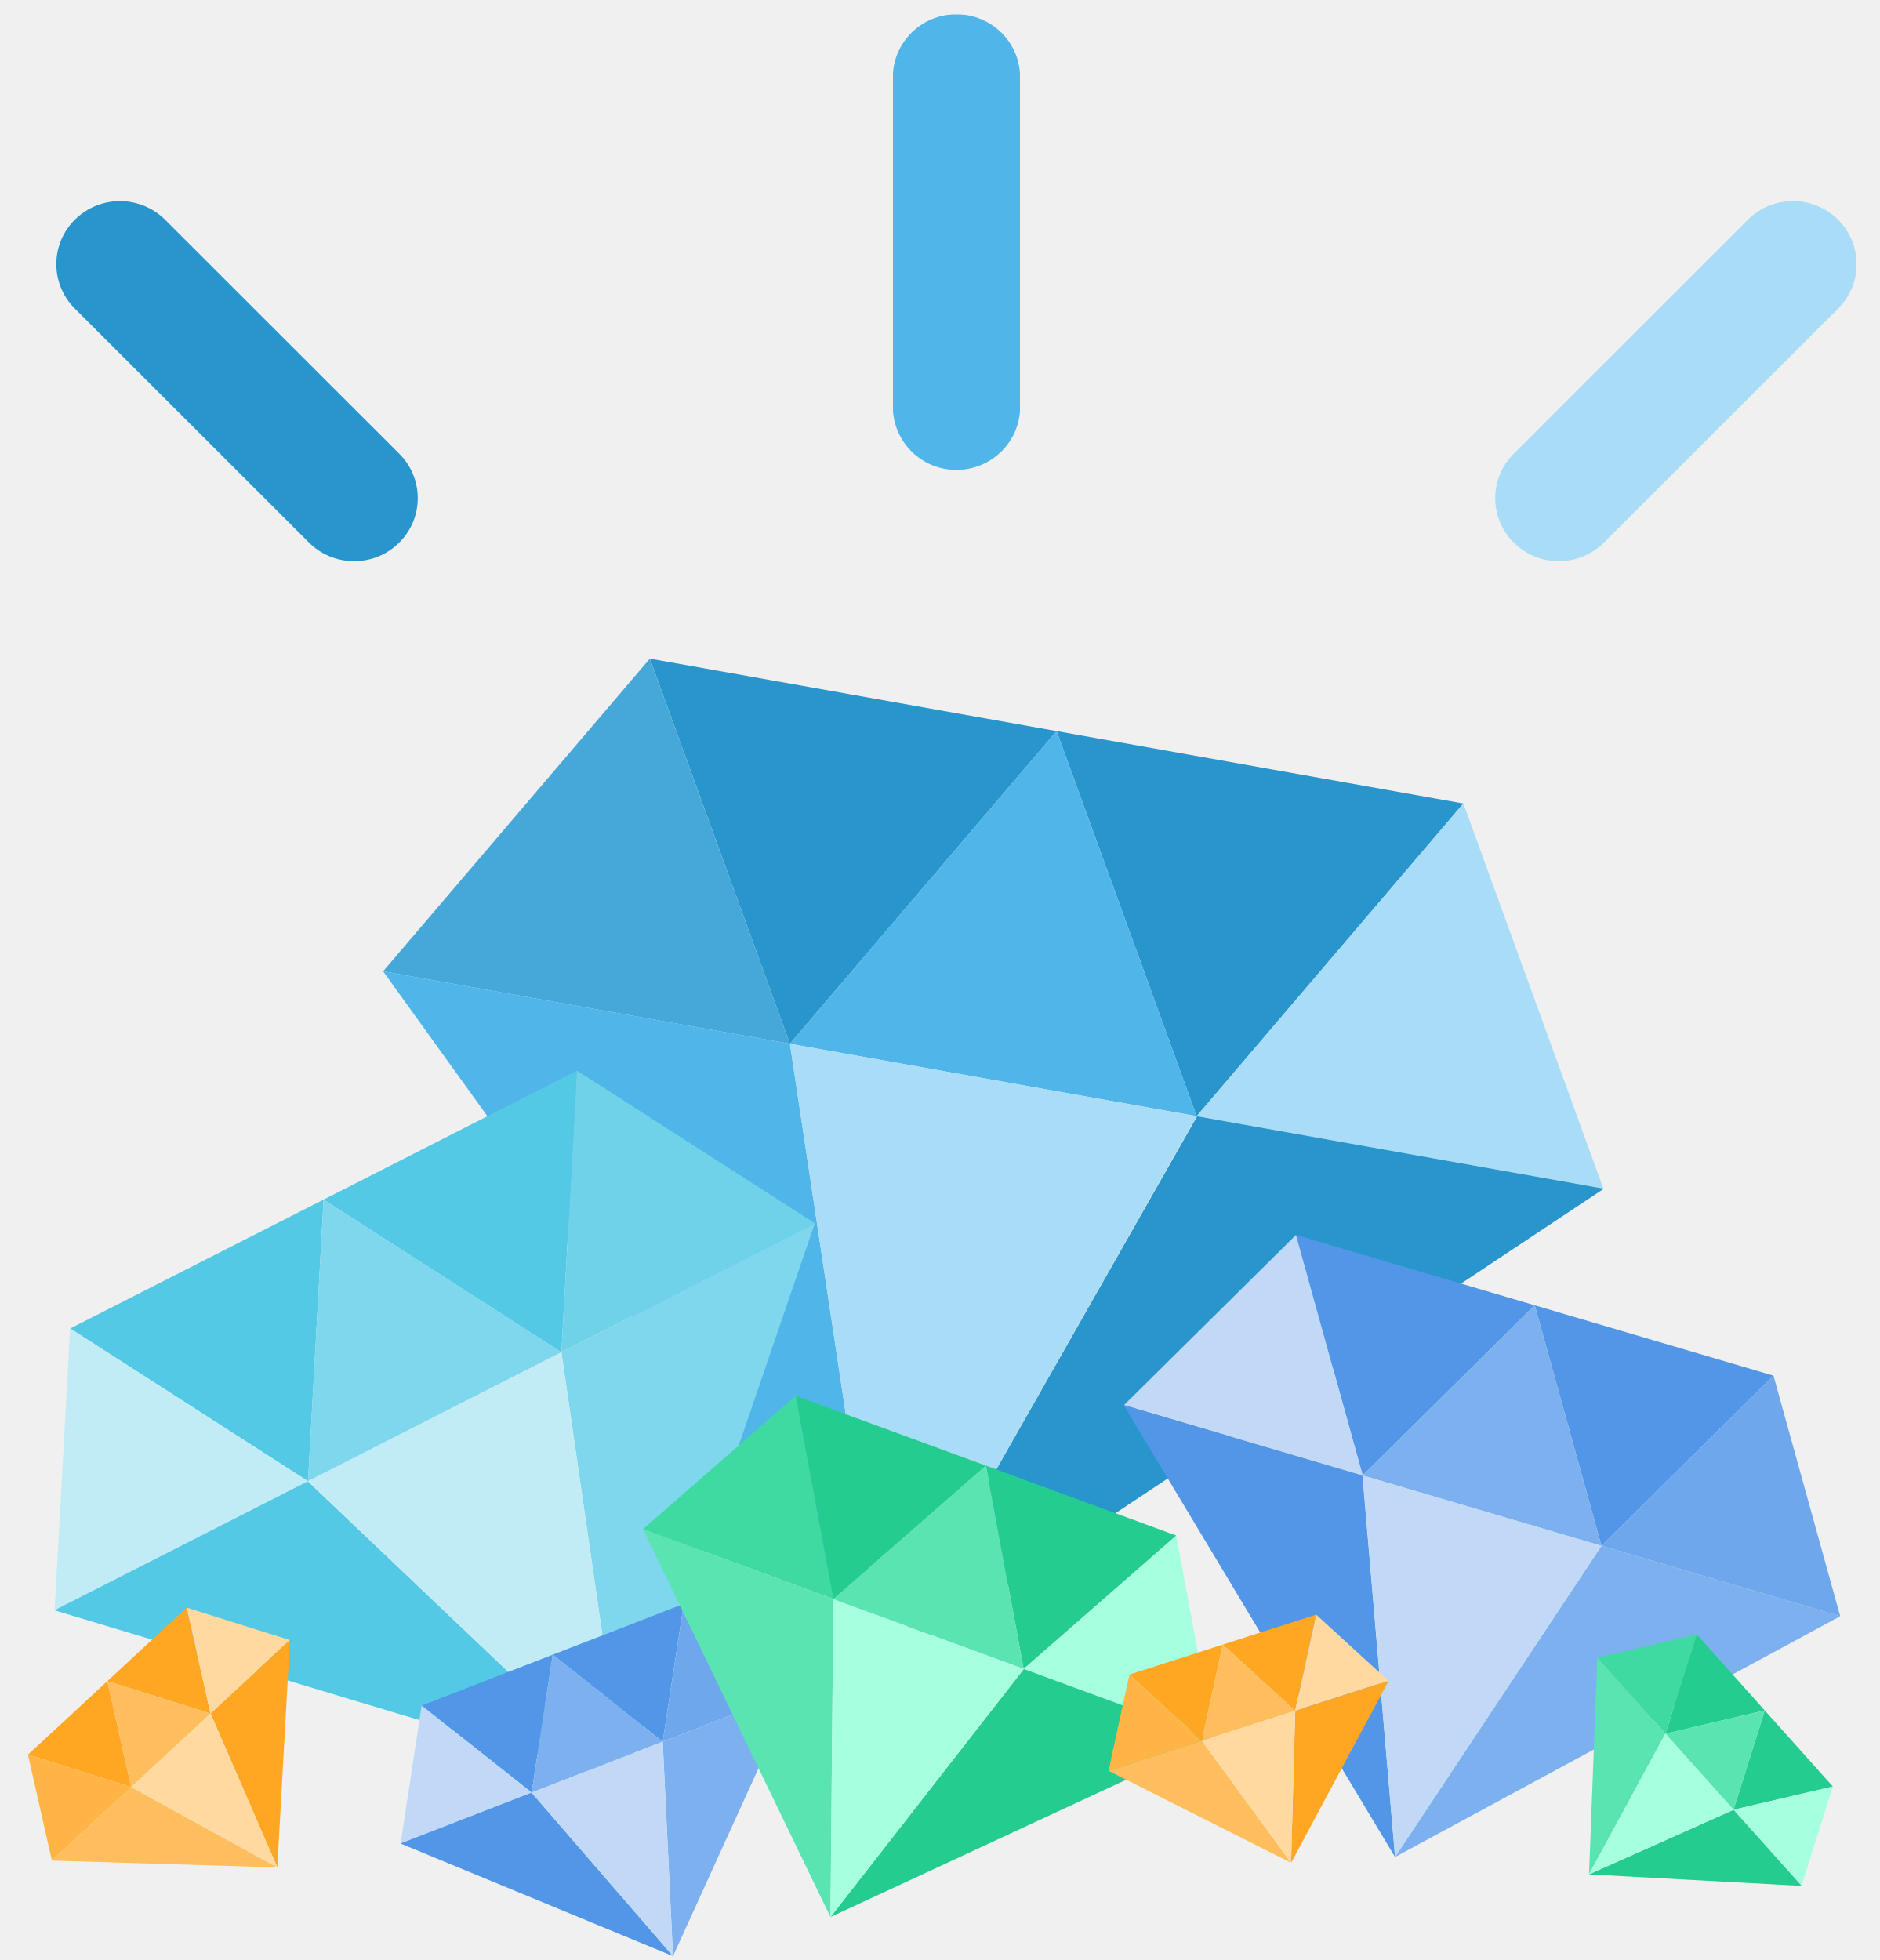
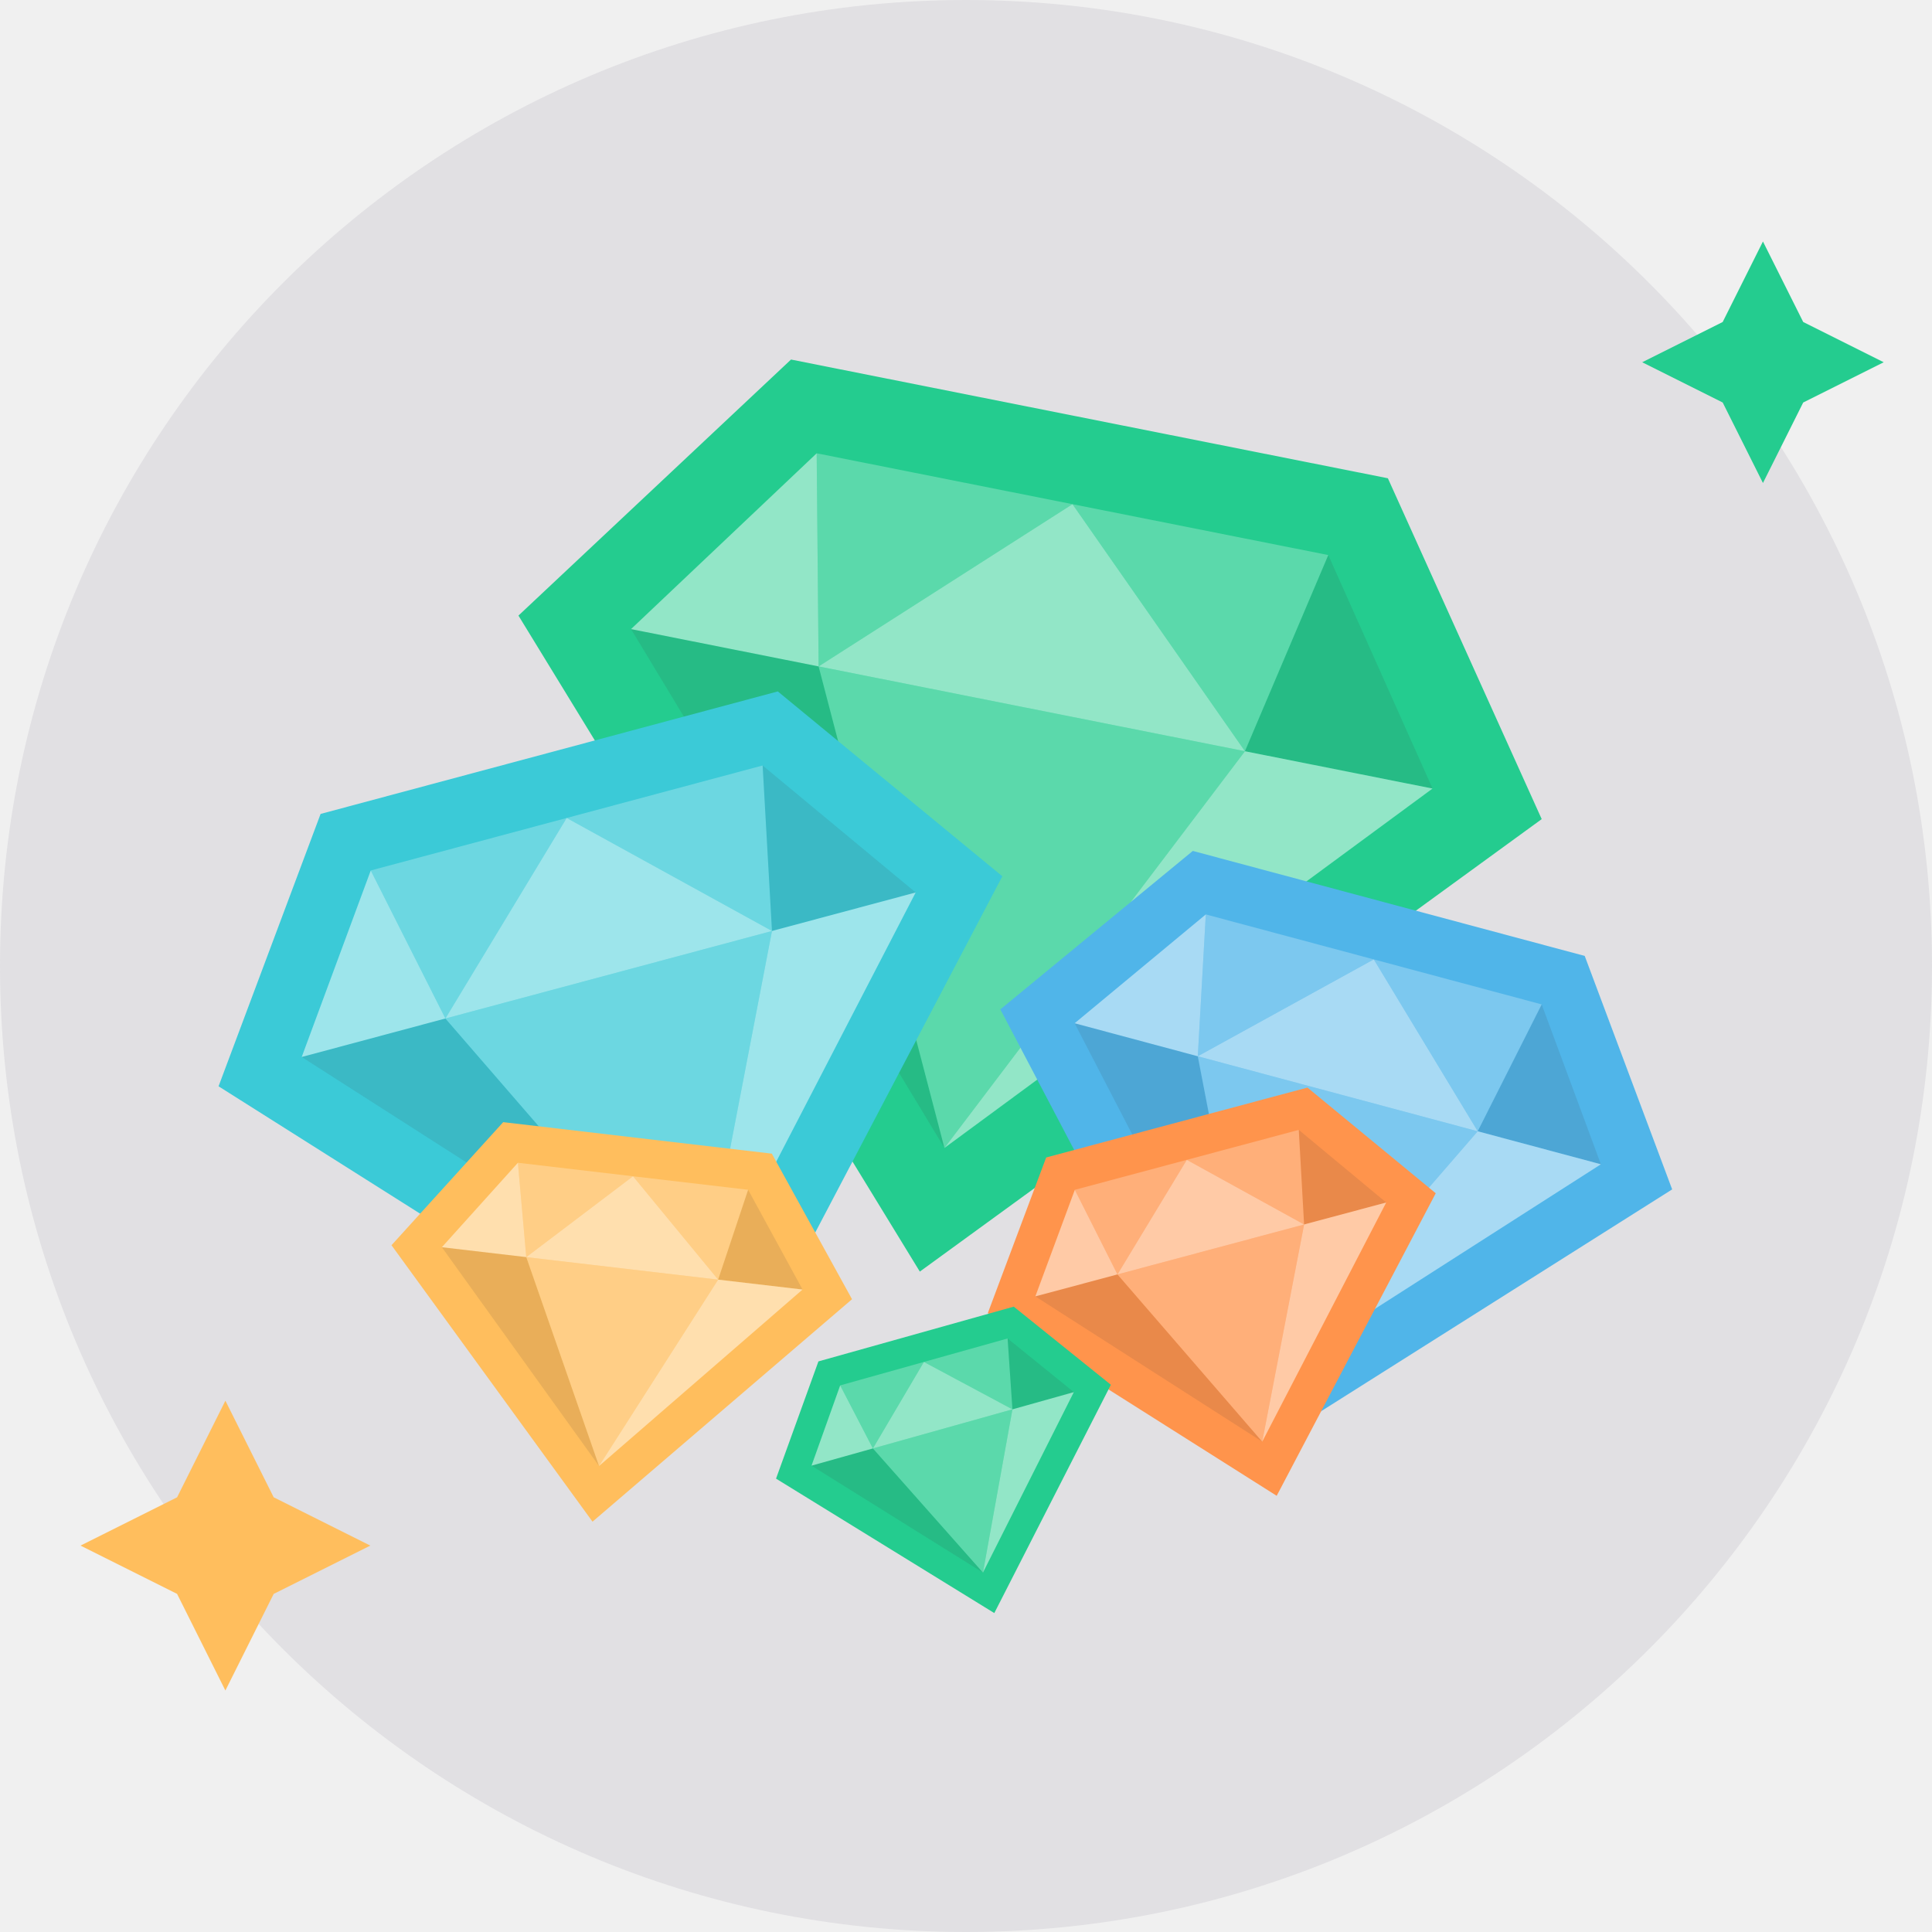
- <svg xmlns="http://www.w3.org/2000/svg" xmlns:xlink="http://www.w3.org/1999/xlink" viewBox="0 0 47 49">
-   <defs>
-     <path id="a" d="M3.36.059H.18v11.388H3.36V.059z" />
-     <path id="c" d="M0 .03v2.715h2.369V.03H0z" />
-     <path id="e" d="M0 .028v2.46h2.148V.029H0z" />
-   </defs>
-   <g fill="none" fill-rule="evenodd">
-     <path fill="#2995CD" d="M21.33 17.371l5.085.906-3.333 3.908-3.334 3.909-1.751-4.814-1.75-4.814zM31.5 19.182l5.085.905-3.334 3.909-3.334 3.909-1.75-4.814-1.752-4.814z" />
-     <path fill="#A9DCF6" d="M35.002 28.81l-5.085-.905 3.334-3.91 3.334-3.908 1.75 4.814 1.751 4.814z" />
-     <path fill="#50B5E9" d="M24.832 27l-5.084-.906 3.334-3.909 3.333-3.908 1.751 4.813 1.75 4.814z" />
-     <path fill="#46A7D9" d="M14.663 25.189l-5.085-.906 3.334-3.908 3.334-3.909 1.75 4.814 1.752 4.814z" />
-     <path fill="#50B5E9" d="M9.578 24.283l12.52 17.394-2.35-15.583z" />
-     <path fill="#2995CD" d="M40.098 29.717l-18 11.96 7.83-13.77z" />
-     <path fill="#A9DCF6" d="M19.748 26.094l2.35 15.583 7.819-13.773z" />
-     <g transform="translate(22.142 .3)">
-       <mask id="b" fill="#fff">
-         <use xlink:href="#a" />
-       </mask>
-       <path fill="#50B5E9" d="M1.77 11.447A1.584 1.584 0 0 1 .179 9.87V1.634C.179.764.89.058 1.769.058c.88 0 1.592.706 1.592 1.576v8.237c0 .87-.713 1.576-1.591 1.576" mask="url(#b)" />
-     </g>
-     <path fill="#A9DCF6" d="M38.565 13.978a1.586 1.586 0 0 1-.713-.405 1.565 1.565 0 0 1-.01-2.228l5.853-5.85a1.602 1.602 0 0 1 2.25-.01c.624.612.629 1.61.01 2.228l-5.854 5.85a1.6 1.6 0 0 1-1.536.415" />
-     <path fill="#2995CD" d="M9.26 13.978c.26-.068.507-.203.713-.405.624-.612.629-1.61.01-2.228l-5.854-5.85a1.602 1.602 0 0 0-2.25-.01 1.565 1.565 0 0 0-.01 2.228l5.854 5.85c.415.415 1.005.553 1.536.415" />
-     <path fill="#53C9E5" d="M11.258 28.377L8.09 29.99l2.973 1.909 2.973 1.908.195-3.52.194-3.52zM4.923 31.6l-3.168 1.612 2.973 1.91 2.973 1.908.195-3.52.194-3.52z" />
-     <path fill="#C1ECF6" d="M4.534 38.641L7.7 37.03l-2.973-1.91-2.973-1.908-.194 3.521-.195 3.52z" />
-     <path fill="#7ED7EC" d="M10.869 35.418l3.167-1.612-2.973-1.909L8.09 29.99l-.194 3.52-.195 3.52z" />
-     <path fill="#6FD2E9" d="M17.204 32.194l3.167-1.611-2.973-1.909-2.973-1.908-.194 3.52-.195 3.52z" />
-     <path fill="#7ED7EC" d="M20.371 30.583l-4.78 13.956-1.555-10.733z" />
-     <path fill="#53C9E5" d="M1.359 40.257l14.232 4.282-7.897-7.506z" />
-     <path fill="#C1ECF6" d="M14.036 33.806l1.555 10.733-7.89-7.51z" />
-     <g>
-       <path fill="#5296E8" d="M15.456 40.732l-1.638.635 1.375 1.088 1.375 1.087.263-1.723.264-1.723zM12.18 42.003l-1.639.636 1.375 1.087 1.376 1.088.263-1.723.263-1.724z" />
-       <path fill="#C1D9F7" d="M11.653 45.45l1.638-.636-1.375-1.088-1.375-1.087-.263 1.723-.263 1.723z" />
-       <path fill="#7DB0EE" d="M14.93 44.178l1.638-.636-1.375-1.087-1.375-1.088-.263 1.724-.263 1.723z" />
-       <path fill="#6EA7EC" d="M18.207 42.906l1.638-.635-1.375-1.088-1.375-1.087-.263 1.723-.264 1.723z" />
-       <path fill="#7DB0EE" d="M19.845 42.27l-3.02 6.633-.257-5.36z" />
-       <path fill="#5296E8" d="M10.011 46.087l6.814 2.816-3.537-4.088z" />
-       <path fill="#C1D9F7" d="M16.568 43.542l.256 5.36-3.533-4.088z" />
-     </g>
-     <g>
-       <path fill="#5296E8" d="M41.353 33.512l-2.984-.88.834 3.007.834 3.007 2.15-2.127 2.15-2.128zM35.384 31.753l-2.984-.88.834 3.007.834 3.007 2.15-2.127 2.15-2.128z" />
-       <path fill="#C1D9F7" d="M31.084 36.008l2.984.88-.834-3.008-.834-3.007-2.15 2.128-2.15 2.127z" />
-       <path fill="#7DB0EE" d="M37.053 37.767l2.984.88-.834-3.008-.834-3.007-2.15 2.128-2.15 2.127z" />
-       <path fill="#6EA7EC" d="M43.022 39.526l2.984.88-.834-3.008-.834-3.007-2.15 2.128-2.15 2.127z" />
-       <path fill="#7DB0EE" d="M46.006 40.406l-11.13 6.02 5.161-7.78z" />
-       <path fill="#5296E8" d="M28.093 35.126l6.784 11.3-.815-9.54z" />
-       <path fill="#C1D9F7" d="M40.037 38.646l-5.16 7.78-.809-9.538z" />
-     </g>
-     <g>
-       <path fill="#24CC8F" d="M43.27 41.811l.85.95-1.241.29-1.242.291.39-1.24.392-1.242zM43.73 44.002l-.391 1.241 1.241-.29 1.242-.29-.85-.95-.852-.951z" />
-       <path fill="#A6FFDF" d="M44.58 44.953l-1.241.29.85.951.851.95.391-1.24.391-1.241z" />
-       <path fill="#5AE4B2" d="M42.488 44.293l-.851-.95 1.242-.291 1.241-.29-.39 1.24-.391 1.241z" />
-       <path fill="#3FDAA2" d="M40.786 42.392l-.851-.951 1.242-.29 1.242-.29-.391 1.24-.391 1.241z" />
-       <path fill="#5AE4B2" d="M39.935 41.44l-.209 5.419 1.91-3.517z" />
-       <path fill="#24CC8F" d="M45.042 47.147l-5.316-.288 3.614-1.613z" />
-       <path fill="#A6FFDF" d="M41.637 43.342l-1.91 3.517 3.612-1.616z" />
-     </g>
-     <g>
-       <path fill="#24CC8F" d="M22.27 35.768l2.379.873-1.908 1.668-1.907 1.667-.472-2.541-.471-2.541zM25.12 39.182l.472 2.541 1.907-1.666 1.908-1.668-2.38-.874-2.378-.874z" />
-       <path fill="#A6FFDF" d="M27.5 40.056l-1.908 1.668 2.379.873 2.379.874-.472-2.54-.471-2.542z" />
-       <path fill="#5AE4B2" d="M23.213 40.85l-2.38-.874 1.908-1.667 1.908-1.668.471 2.542.472 2.54z" />
-       <path fill="#3FDAA2" d="M18.455 39.102l-2.38-.874 1.908-1.667 1.908-1.667.471 2.541.472 2.541z" />
-       <path fill="#5AE4B2" d="M16.076 38.228l4.686 9.698.072-7.95z" />
-       <path fill="#24CC8F" d="M30.355 43.473l-9.593 4.453 4.835-6.2z" />
-       <path fill="#A6FFDF" d="M20.834 39.976l-.071 7.95 4.829-6.202z" />
-     </g>
-     <g>
-       <path fill="#FFA623" d="M1.692 42.948l.991-.92.299 1.325.298 1.325-1.29-.406-1.29-.406z" />
-       <path fill="#FFA623" d="M3.675 41.11l.992-.919.298 1.325.298 1.324-1.29-.406-1.29-.405z" />
-       <path fill="#FFD9A0" d="M6.255 41.921l-.992.919-.298-1.325-.298-1.324 1.29.406 1.29.405z" />
-       <path fill="#FFBE5D" d="M4.272 43.759l-.992.919-.298-1.325-.299-1.324 1.29.405 1.29.406z" />
-       <g transform="rotate(-14 178.89 19.35)">
-         <mask id="d" fill="#fff">
-           <use xlink:href="#c" />
-         </mask>
-         <path fill="#FFB445" d="M1.184 2.093L0 2.745l.031-1.357L.061.03l1.154.706 1.154.706z" mask="url(#d)" />
-       </g>
-       <path fill="#FFBE5D" d="M1.297 46.515l5.636.17-3.653-2.007z" />
-       <path fill="#FFA623" d="M7.249 41l-.316 5.685-1.667-3.847z" />
-       <path fill="#FFD9A0" d="M3.28 44.678l3.653 2.007-1.67-3.845z" />
-     </g>
-     <g>
-       <path fill="#FFA623" d="M29.403 41.49l1.167-.375-.262 1.203-.262 1.202-.905-.827-.905-.828z" />
-       <path fill="#FFA623" d="M31.737 40.74l1.167-.375-.262 1.203-.263 1.202-.904-.827-.905-.828z" />
-       <path fill="#FFD9A0" d="M33.546 42.395l-1.167.375.263-1.202.262-1.203.905.828.904.827z" />
-       <path fill="#FFBE5D" d="M31.213 43.145l-1.167.375.262-1.202.262-1.203.905.828.905.827z" />
-       <g transform="rotate(11 -203.105 167.278)">
-         <mask id="f" fill="#fff">
-           <use xlink:href="#e" />
-         </mask>
-         <path fill="#FFB445" d="M1.074 1.898L0 2.488l.028-1.23.028-1.23 1.046.64 1.046.64z" mask="url(#f)" />
-       </g>
-       <path fill="#FFBE5D" d="M27.712 44.27l4.566 2.3-2.232-3.05z" />
-       <path fill="#FFA623" d="M34.716 42.02l-2.438 4.55.104-3.8z" />
-       <path fill="#FFD9A0" d="M30.046 43.52l2.232 3.05.101-3.8z" />
-     </g>
-   </g>
+ <svg xmlns="http://www.w3.org/2000/svg" width="80" height="80" viewBox="0 0 80 80" fill="none">
+   <circle cx="40" cy="40" r="40" transform="matrix(-1 0 0 1 80 0)" fill="#E1E0E3" />
+   <path fill-rule="evenodd" clip-rule="evenodd" d="M21.468 25.49L32.754 14.888L57.469 19.804L63.839 33.918L38.088 52.654L21.468 25.49Z" fill="#24CC8F" />
+   <path opacity="0.25" fill-rule="evenodd" clip-rule="evenodd" d="M33.897 27.595L33.817 18.77L44.409 20.877L33.897 27.595Z" fill="white" />
+   <path opacity="0.25" fill-rule="evenodd" clip-rule="evenodd" d="M51.551 31.107L55.002 22.984L44.409 20.877L51.551 31.107Z" fill="white" />
+   <path opacity="0.5" fill-rule="evenodd" clip-rule="evenodd" d="M33.897 27.595L44.409 20.877L51.551 31.107L33.897 27.595Z" fill="white" />
+   <path opacity="0.5" fill-rule="evenodd" clip-rule="evenodd" d="M26.129 26.05L33.817 18.77L33.897 27.595L26.129 26.05Z" fill="white" />
+   <path opacity="0.11" fill-rule="evenodd" clip-rule="evenodd" d="M59.319 32.652L55.002 22.984L51.551 31.107L59.319 32.652Z" fill="#34313A" />
+   <path opacity="0.11" fill-rule="evenodd" clip-rule="evenodd" d="M26.129 26.05L33.897 27.595L39.107 47.535L26.129 26.05Z" fill="#34313A" />
+   <path opacity="0.5" fill-rule="evenodd" clip-rule="evenodd" d="M59.319 32.652L51.551 31.107L39.107 47.535L59.319 32.652Z" fill="white" />
+   <path opacity="0.25" fill-rule="evenodd" clip-rule="evenodd" d="M33.897 27.595L51.551 31.107L39.107 47.534L33.897 27.595Z" fill="white" />
+   <path fill-rule="evenodd" clip-rule="evenodd" d="M41.422 41.796L49.392 35.235L65.62 39.583L69.241 49.25L51.294 60.591L41.422 41.796Z" fill="#50B5E9" />
+   <path opacity="0.25" fill-rule="evenodd" clip-rule="evenodd" d="M49.598 43.738L49.93 37.864L56.885 39.727L49.598 43.738Z" fill="white" />
+   <path opacity="0.25" fill-rule="evenodd" clip-rule="evenodd" d="M61.189 46.844L63.839 41.59L56.885 39.727L61.189 46.844Z" fill="white" />
+   <path opacity="0.5" fill-rule="evenodd" clip-rule="evenodd" d="M49.598 43.738L56.885 39.727L61.189 46.844L49.598 43.738Z" fill="white" />
+   <path opacity="0.5" fill-rule="evenodd" clip-rule="evenodd" d="M44.498 42.371L49.93 37.864L49.598 43.738L44.498 42.371Z" fill="white" />
+   <path opacity="0.11" fill-rule="evenodd" clip-rule="evenodd" d="M66.29 48.21L63.839 41.591L61.189 46.844L66.29 48.21Z" fill="#34313A" />
+   <path opacity="0.11" fill-rule="evenodd" clip-rule="evenodd" d="M44.498 42.371L49.598 43.738L52.195 57.23L44.498 42.371Z" fill="#34313A" />
+   <path opacity="0.5" fill-rule="evenodd" clip-rule="evenodd" d="M66.29 48.21L61.189 46.844L52.195 57.23L66.29 48.21Z" fill="white" />
+   <path opacity="0.25" fill-rule="evenodd" clip-rule="evenodd" d="M49.598 43.738L61.189 46.844L52.195 57.23L49.598 43.738Z" fill="white" />
+   <path fill-rule="evenodd" clip-rule="evenodd" d="M9.05 44.981L13.275 33.703L32.207 28.63L41.505 36.284L29.988 58.212L9.05 44.981Z" fill="#3BCAD7" />
+   <path opacity="0.25" fill-rule="evenodd" clip-rule="evenodd" d="M18.443 42.174L15.352 36.045L23.465 33.871L18.443 42.174Z" fill="white" />
+   <path opacity="0.25" fill-rule="evenodd" clip-rule="evenodd" d="M31.966 38.55L31.579 31.697L23.465 33.871L31.966 38.55Z" fill="white" />
+   <path opacity="0.5" fill-rule="evenodd" clip-rule="evenodd" d="M18.443 42.174L23.465 33.871L31.966 38.55L18.443 42.174Z" fill="white" />
+   <path opacity="0.5" fill-rule="evenodd" clip-rule="evenodd" d="M12.493 43.768L15.352 36.045L18.443 42.174L12.493 43.768Z" fill="white" />
+   <path opacity="0.11" fill-rule="evenodd" clip-rule="evenodd" d="M37.916 36.956L31.579 31.697L31.966 38.55L37.916 36.956Z" fill="#34313A" />
+   <path opacity="0.11" fill-rule="evenodd" clip-rule="evenodd" d="M12.493 43.768L18.443 42.174L28.937 54.291L12.493 43.768Z" fill="#34313A" />
+   <path opacity="0.5" fill-rule="evenodd" clip-rule="evenodd" d="M37.916 36.956L31.966 38.55L28.937 54.291L37.916 36.956Z" fill="white" />
+   <path opacity="0.25" fill-rule="evenodd" clip-rule="evenodd" d="M18.443 42.174L31.966 38.55L28.937 54.291L18.443 42.174Z" fill="white" />
+   <path fill-rule="evenodd" clip-rule="evenodd" d="M16.211 51.562L20.836 46.466L31.96 47.77L35.281 53.798L24.535 63.009L16.211 51.562Z" fill="#FFBE5D" />
+   <path opacity="0.25" fill-rule="evenodd" clip-rule="evenodd" d="M21.792 52.055L21.445 48.148L26.212 48.707L21.792 52.055Z" fill="white" />
+   <path opacity="0.25" fill-rule="evenodd" clip-rule="evenodd" d="M29.737 52.987L30.979 49.266L26.212 48.707L29.737 52.987Z" fill="white" />
+   <path opacity="0.5" fill-rule="evenodd" clip-rule="evenodd" d="M21.792 52.055L26.212 48.707L29.737 52.987L21.792 52.055Z" fill="white" />
+   <path opacity="0.5" fill-rule="evenodd" clip-rule="evenodd" d="M18.296 51.645L21.445 48.148L21.792 52.055L18.296 51.645Z" fill="white" />
+   <path opacity="0.11" fill-rule="evenodd" clip-rule="evenodd" d="M33.233 53.397L30.979 49.266L29.737 52.987L33.233 53.397Z" fill="#34313A" />
+   <path opacity="0.11" fill-rule="evenodd" clip-rule="evenodd" d="M18.296 51.645L21.792 52.055L24.805 60.705L18.296 51.645Z" fill="#34313A" />
+   <path opacity="0.5" fill-rule="evenodd" clip-rule="evenodd" d="M33.233 53.397L29.737 52.987L24.805 60.705L33.233 53.397Z" fill="white" />
+   <path opacity="0.25" fill-rule="evenodd" clip-rule="evenodd" d="M21.792 52.055L29.737 52.987L24.805 60.705L21.792 52.055Z" fill="white" />
+   <path fill-rule="evenodd" clip-rule="evenodd" d="M40.903 54.373L43.32 47.929L54.139 45.034L59.451 49.41L52.865 61.938L40.903 54.373Z" fill="#FF944C" />
+   <path opacity="0.25" fill-rule="evenodd" clip-rule="evenodd" d="M46.272 52.771L44.506 49.268L49.143 48.027L46.272 52.771Z" fill="white" />
+   <path opacity="0.25" fill-rule="evenodd" clip-rule="evenodd" d="M54 50.703L53.78 46.786L49.143 48.027L54 50.703Z" fill="white" />
+   <path opacity="0.5" fill-rule="evenodd" clip-rule="evenodd" d="M46.272 52.771L49.143 48.027L54 50.703L46.272 52.771Z" fill="white" />
+   <path opacity="0.5" fill-rule="evenodd" clip-rule="evenodd" d="M42.871 53.681L44.506 49.268L46.272 52.771L42.871 53.681Z" fill="white" />
+   <path opacity="0.11" fill-rule="evenodd" clip-rule="evenodd" d="M57.4 49.793L53.78 46.786L54 50.703L57.4 49.793Z" fill="#34313A" />
+   <path opacity="0.11" fill-rule="evenodd" clip-rule="evenodd" d="M42.871 53.681L46.272 52.771L52.266 59.697L42.871 53.681Z" fill="#34313A" />
+   <path opacity="0.5" fill-rule="evenodd" clip-rule="evenodd" d="M57.4 49.793L54 50.703L52.266 59.697L57.4 49.793Z" fill="white" />
+   <path opacity="0.25" fill-rule="evenodd" clip-rule="evenodd" d="M46.272 52.771L53.999 50.703L52.266 59.697L46.272 52.771Z" fill="white" />
+   <path fill-rule="evenodd" clip-rule="evenodd" d="M11.333 66L15.333 64L11.333 62L9.333 58L7.333 62L3.333 64L7.333 66L9.333 70L11.333 66Z" fill="#FFBE5D" />
+   <path fill-rule="evenodd" clip-rule="evenodd" d="M71.333 16.667L68 15L71.333 13.333L73 10L74.667 13.333L78 15L74.667 16.667L73 20L71.333 16.667Z" fill="#24CC8F" />
+   <path fill-rule="evenodd" clip-rule="evenodd" d="M32.134 61.227L33.889 56.373L41.977 54.105L45.999 57.34L41.172 66.794L32.134 61.227Z" fill="#24CC8F" />
+   <path opacity="0.25" fill-rule="evenodd" clip-rule="evenodd" d="M36.145 59.977L34.79 57.366L38.257 56.395L36.145 59.977Z" fill="white" />
+   <path opacity="0.25" fill-rule="evenodd" clip-rule="evenodd" d="M41.923 58.358L41.723 55.423L38.257 56.395L41.923 58.358Z" fill="white" />
+   <path opacity="0.5" fill-rule="evenodd" clip-rule="evenodd" d="M36.145 59.977L38.257 56.395L41.923 58.358L36.145 59.977Z" fill="white" />
+   <path opacity="0.5" fill-rule="evenodd" clip-rule="evenodd" d="M33.603 60.69L34.79 57.366L36.145 59.977L33.603 60.69Z" fill="white" />
+   <path opacity="0.11" fill-rule="evenodd" clip-rule="evenodd" d="M44.465 57.645L41.723 55.423L41.923 58.358L44.465 57.645Z" fill="#34313A" />
+   <path opacity="0.11" fill-rule="evenodd" clip-rule="evenodd" d="M33.603 60.69L36.145 59.977L40.702 65.118L33.603 60.69Z" fill="#34313A" />
+   <path opacity="0.5" fill-rule="evenodd" clip-rule="evenodd" d="M44.465 57.645L41.923 58.358L40.702 65.118L44.465 57.645Z" fill="white" />
+   <path opacity="0.25" fill-rule="evenodd" clip-rule="evenodd" d="M36.145 59.977L41.923 58.358L40.702 65.118L36.145 59.977Z" fill="white" />
</svg>
